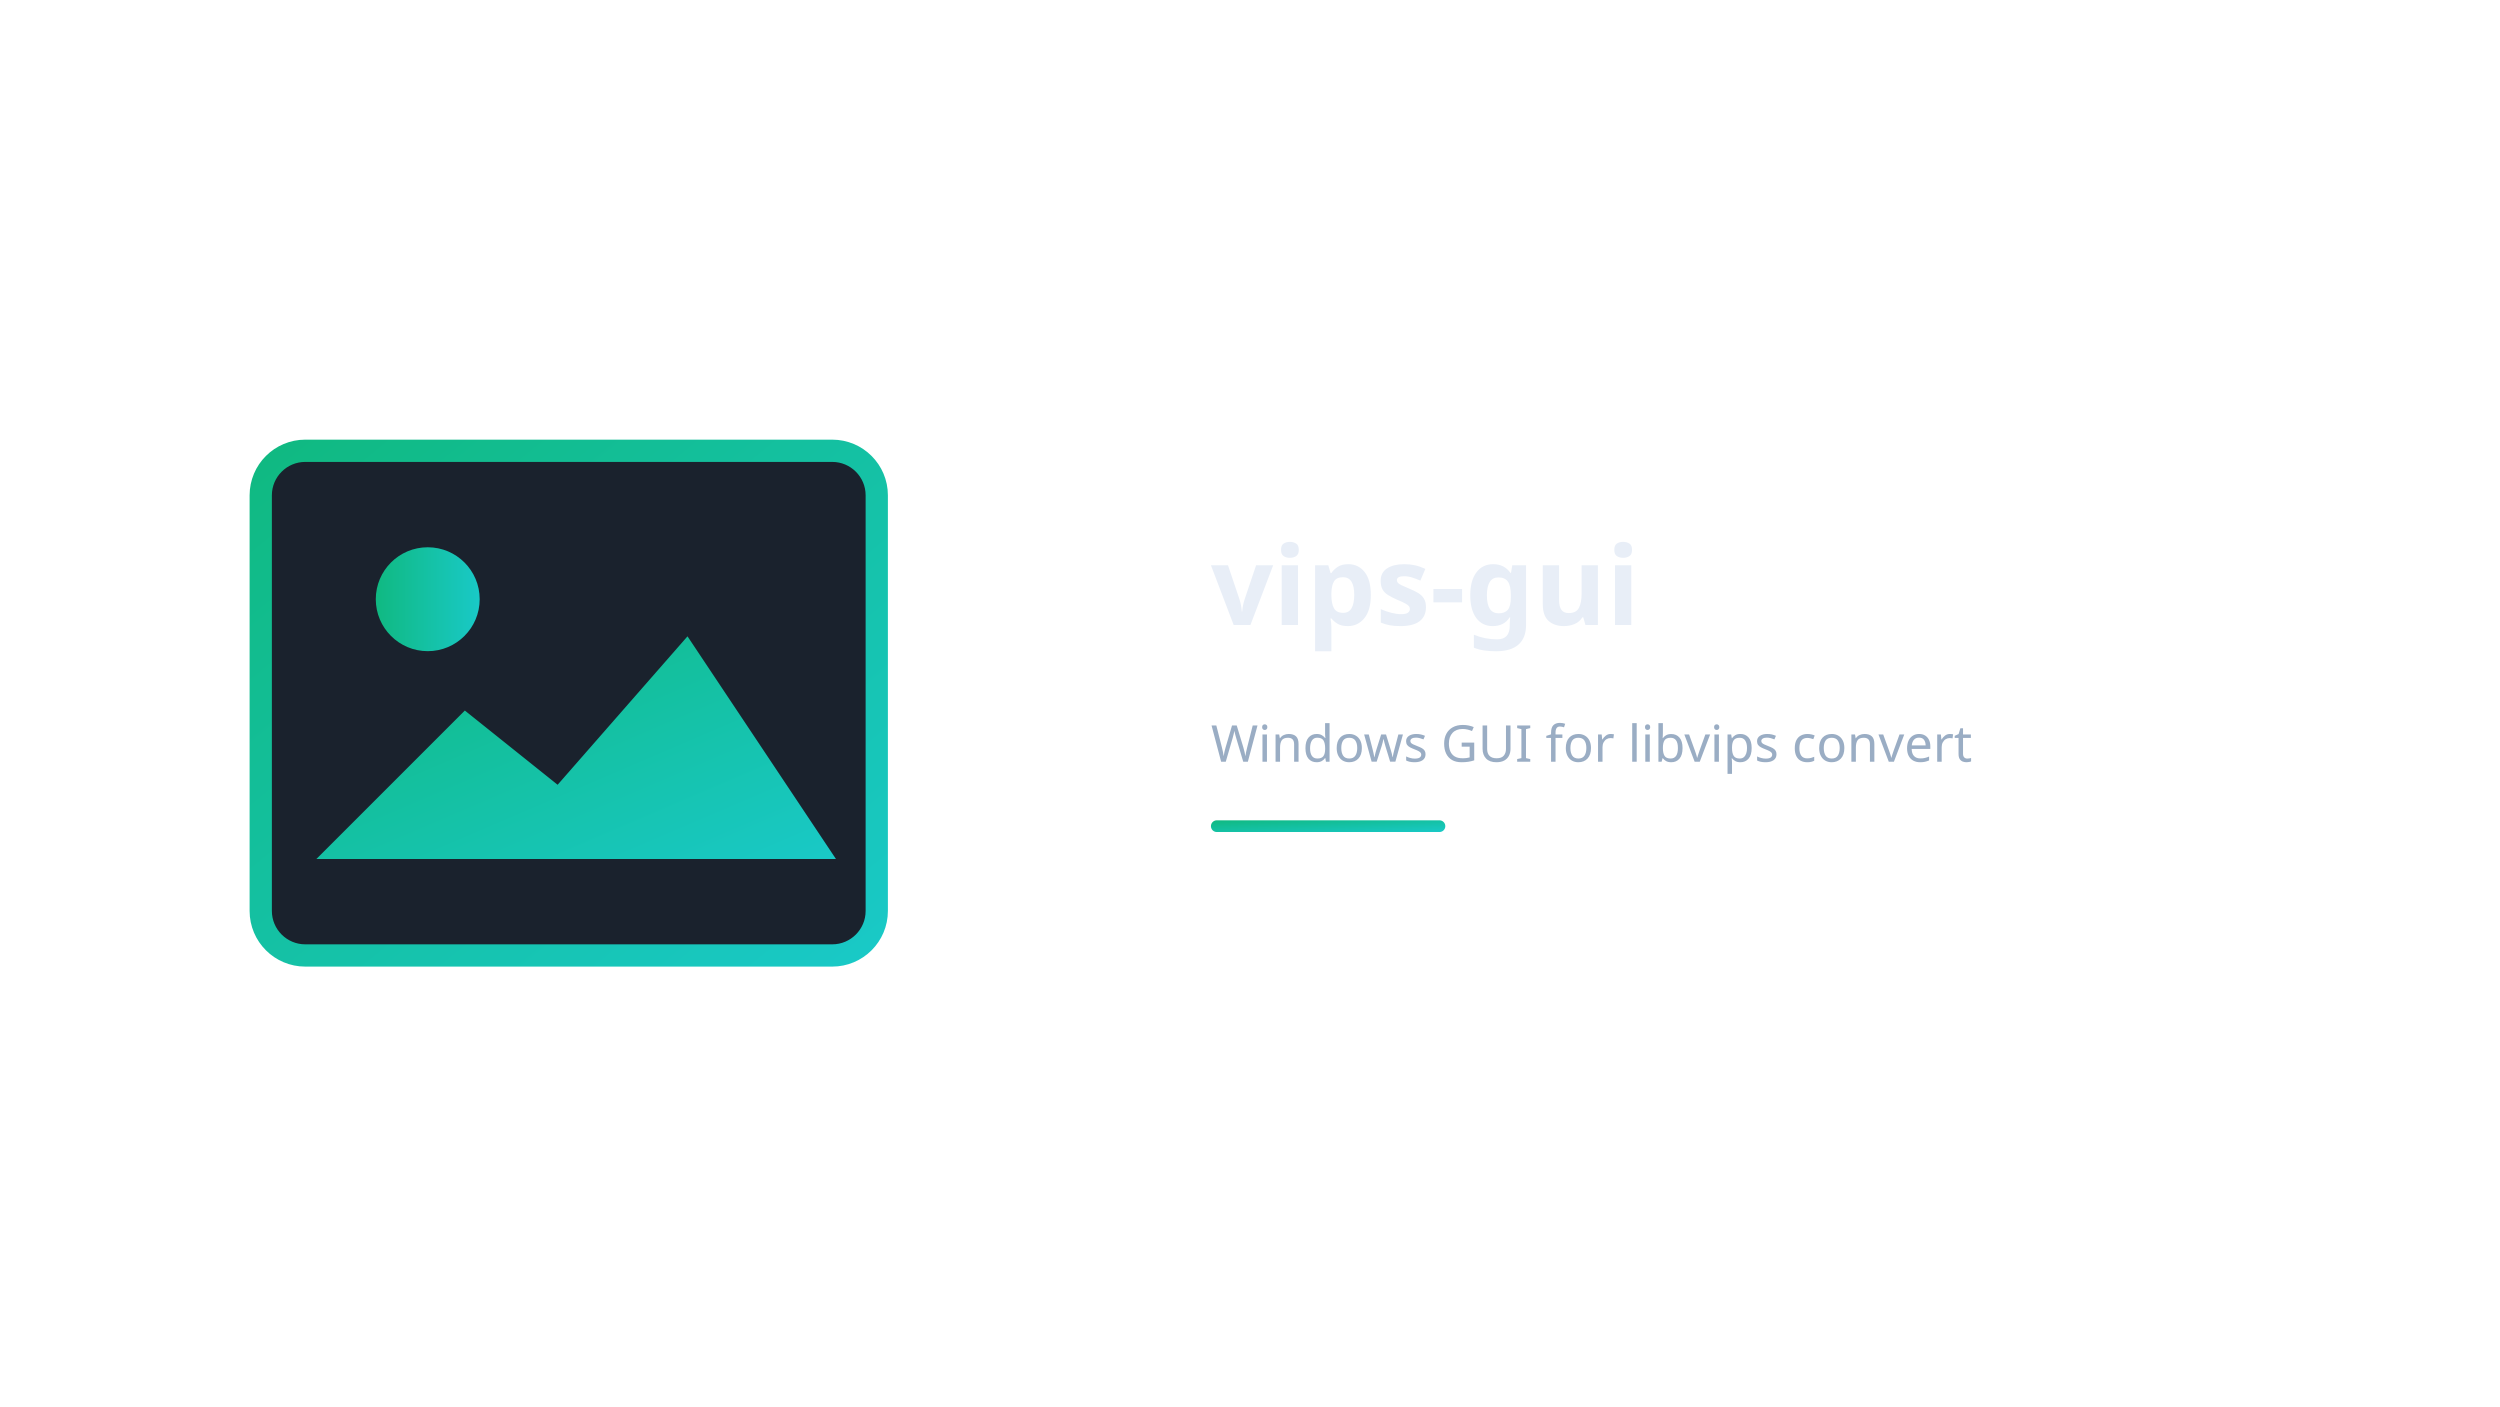
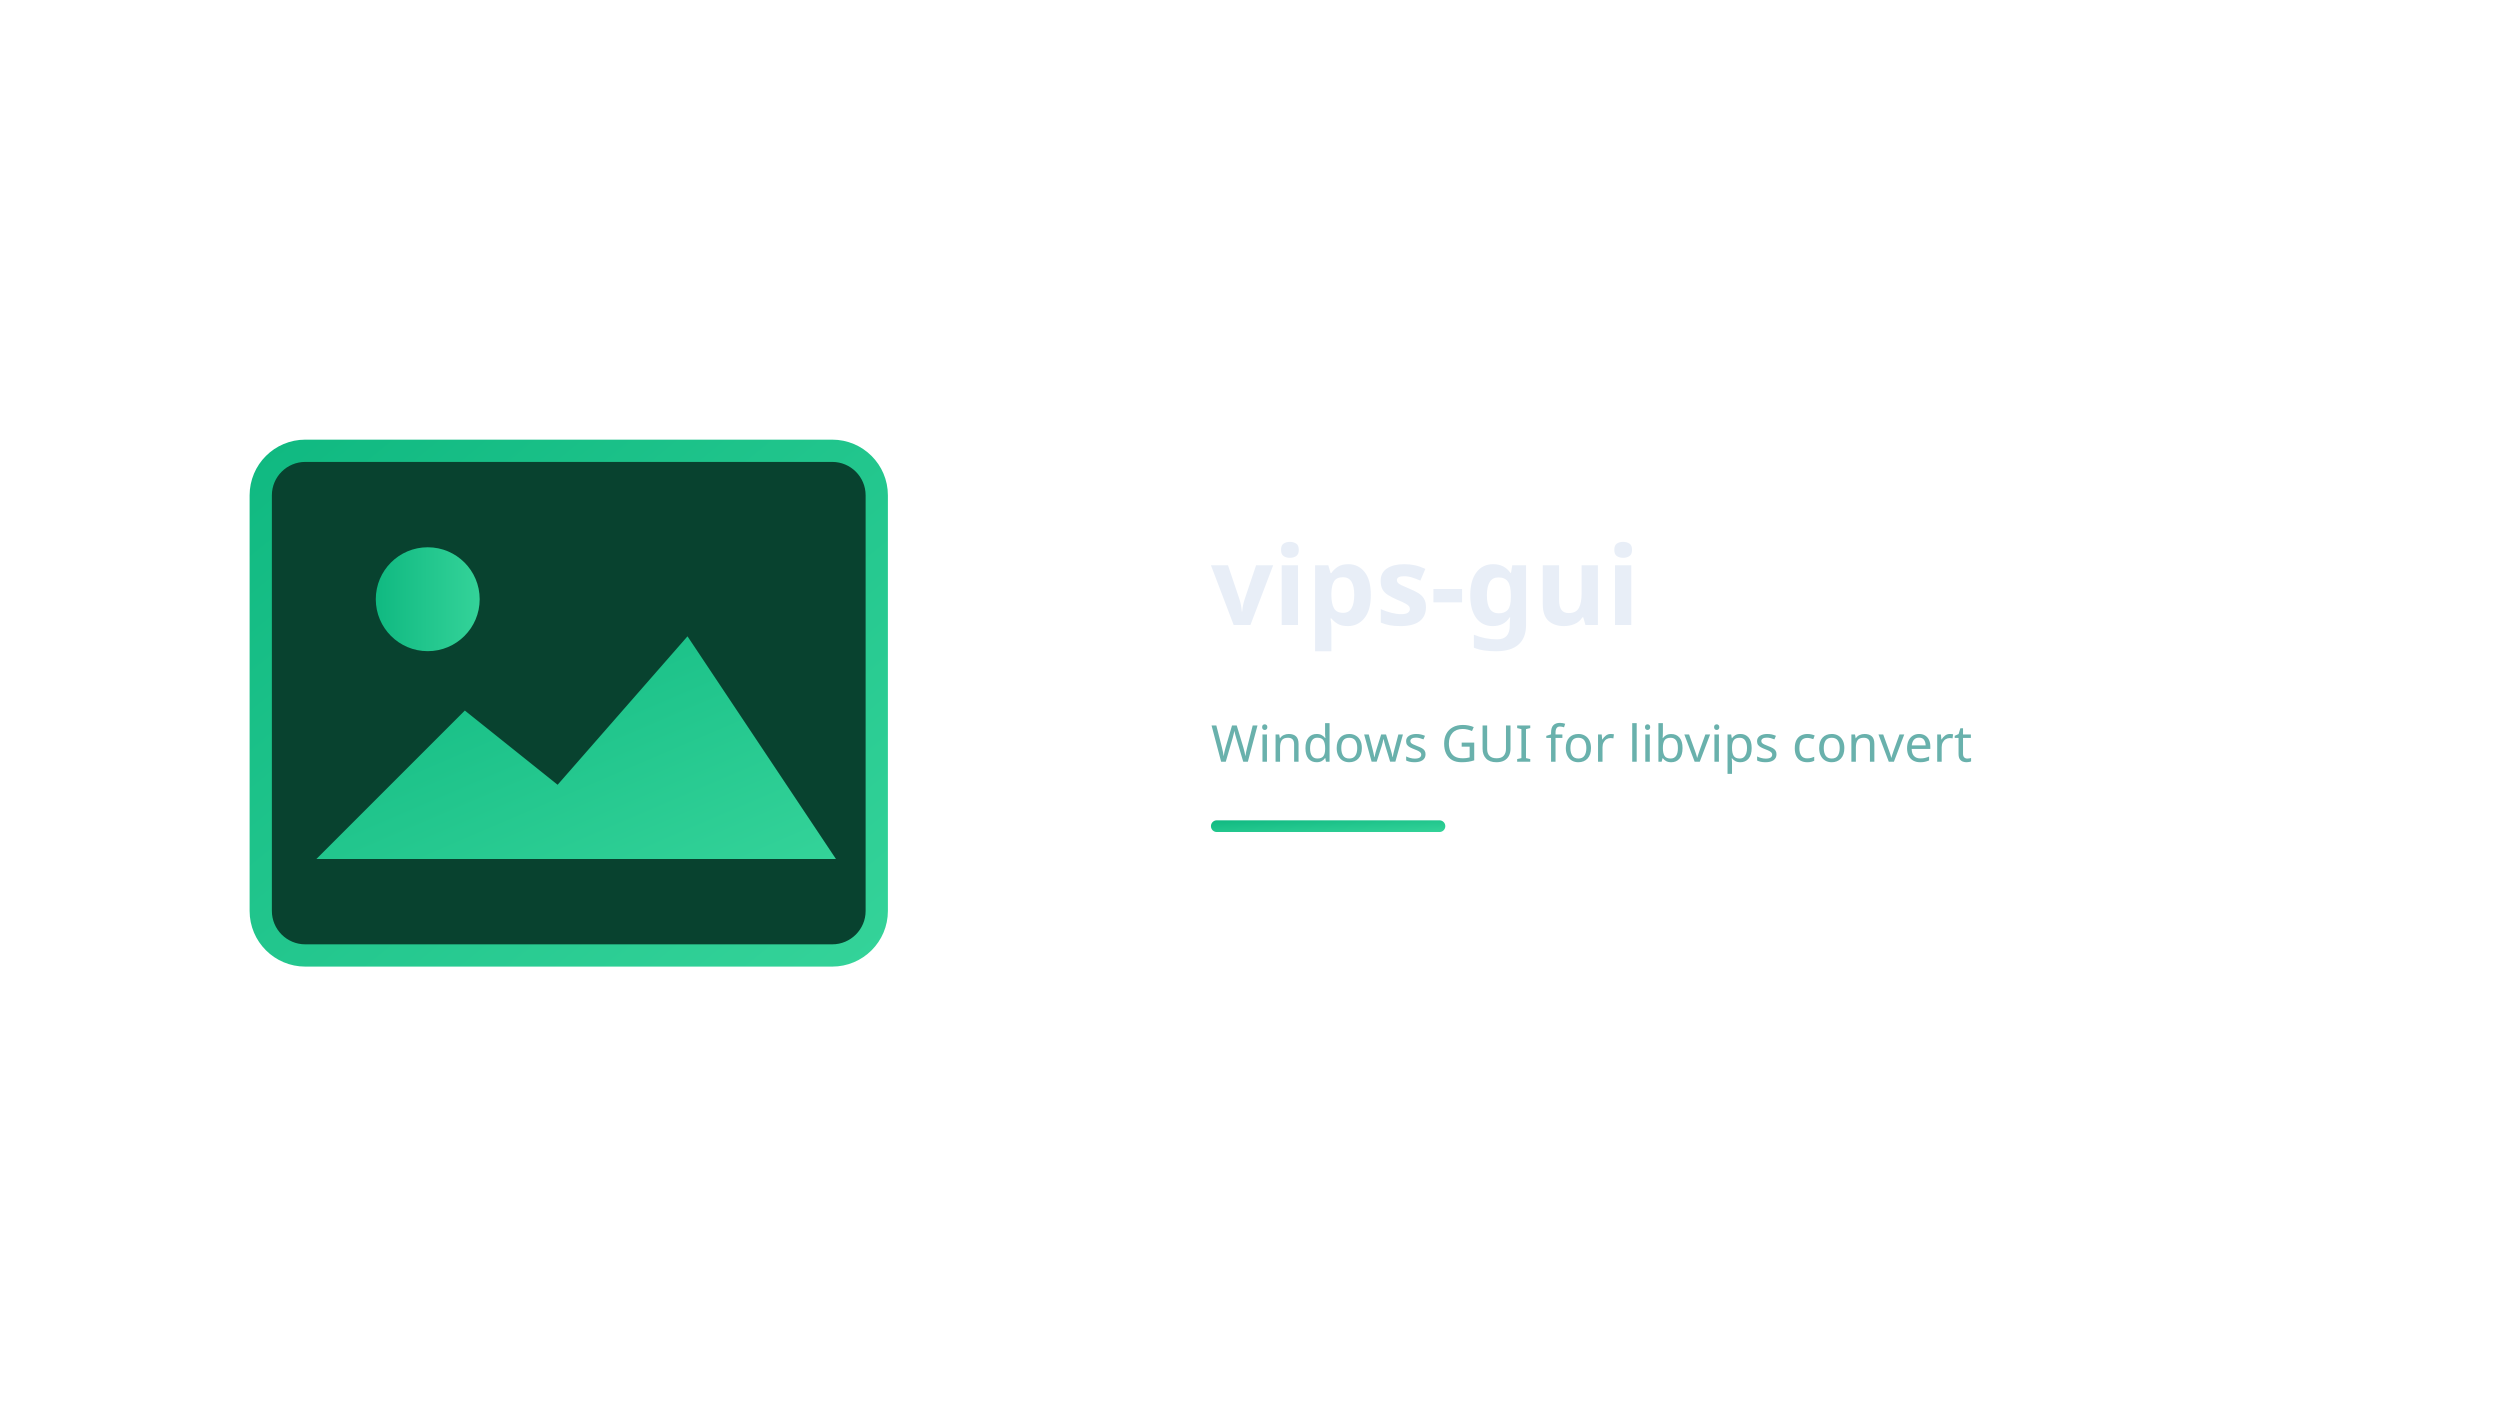
<svg xmlns="http://www.w3.org/2000/svg" viewBox="0 0 1280 720" width="1280" height="720" role="img" aria-label="vips-gui">
  <defs>
    <linearGradient id="ac" x1="0" y1="0" x2="1" y2="1">
      <stop offset="0" stop-color="#10b981" />
-       <stop offset="1" stop-color="#19c9c7" />
+       <stop offset="1" stop-color="#34d399" />
    </linearGradient>
    <linearGradient id="gWarm" x1="0%" y1="0%" x2="100%" y2="0%">
      <stop offset="0%" stop-color="#10b981" />
-       <stop offset="100%" stop-color="#19c9c7" />
+       <stop offset="100%" stop-color="#34d399" />
    </linearGradient>
    <linearGradient id="canvasGrad" x1="0%" y1="0%" x2="100%" y2="100%">
-       <stop offset="0%" stop-color="#0a0e14" />
-       <stop offset="45%" stop-color="#151c28" />
-       <stop offset="100%" stop-color="#0c1820" />
-     </linearGradient>
-     <linearGradient id="bg" x1="0" y1="0" x2="1" y2="1">
-       <stop offset="0" stop-color="#1e1b4b" />
-       <stop offset="0.55" stop-color="#0f3a4a" />
-       <stop offset="1" stop-color="#0f766e" />
+       <stop offset="0%" stop-color="#061714" />
+       <stop offset="45%" stop-color="#083828" />
+       <stop offset="100%" stop-color="#061410" />
    </linearGradient>
    <radialGradient id="glowA" cx="18%" cy="22%" r="55%">
-       <stop offset="0%" stop-color="#10b981" stop-opacity="0.22" />
+       <stop offset="0%" stop-color="#10b981" stop-opacity="0.28" />
      <stop offset="100%" stop-color="#10b981" stop-opacity="0" />
    </radialGradient>
    <radialGradient id="glowB" cx="88%" cy="78%" r="50%">
-       <stop offset="0%" stop-color="#19c9c7" stop-opacity="0.20" />
-       <stop offset="100%" stop-color="#19c9c7" stop-opacity="0" />
+       <stop offset="0%" stop-color="#34d399" stop-opacity="0.24" />
+       <stop offset="100%" stop-color="#34d399" stop-opacity="0" />
    </radialGradient>
  </defs>
  <g transform="translate(48 116.8) scale(0.95)">
-     <rect x="90" y="120" width="332" height="272" rx="24" fill="#1a222d" stroke="url(#ac)" stroke-width="12" />
+     <rect x="90" y="120" width="332" height="272" rx="24" fill="#08422f" stroke="url(#ac)" stroke-width="12" />
    <circle cx="180" cy="200" r="28" fill="url(#gWarm)" />
    <path d="M120 340 L200 260 L250 300 L320 220 L400 340 Z" fill="url(#ac)" />
  </g>
  <text x="620" y="320" font-family="Segoe UI, system-ui, sans-serif" font-size="56" font-weight="700" fill="#e8eef7">vips-gui</text>
-   <text x="620" y="390" font-family="Segoe UI, system-ui, sans-serif" font-size="26" font-weight="500" fill="#9aadc4">Windows GUI for libvips convert</text>
+   <text x="620" y="390" font-family="Segoe UI, system-ui, sans-serif" font-size="26" font-weight="500" fill="#69b1ac">Windows GUI for libvips convert</text>
  <rect x="620" y="420" width="120" height="6" rx="3" fill="url(#ac)" />
</svg>
